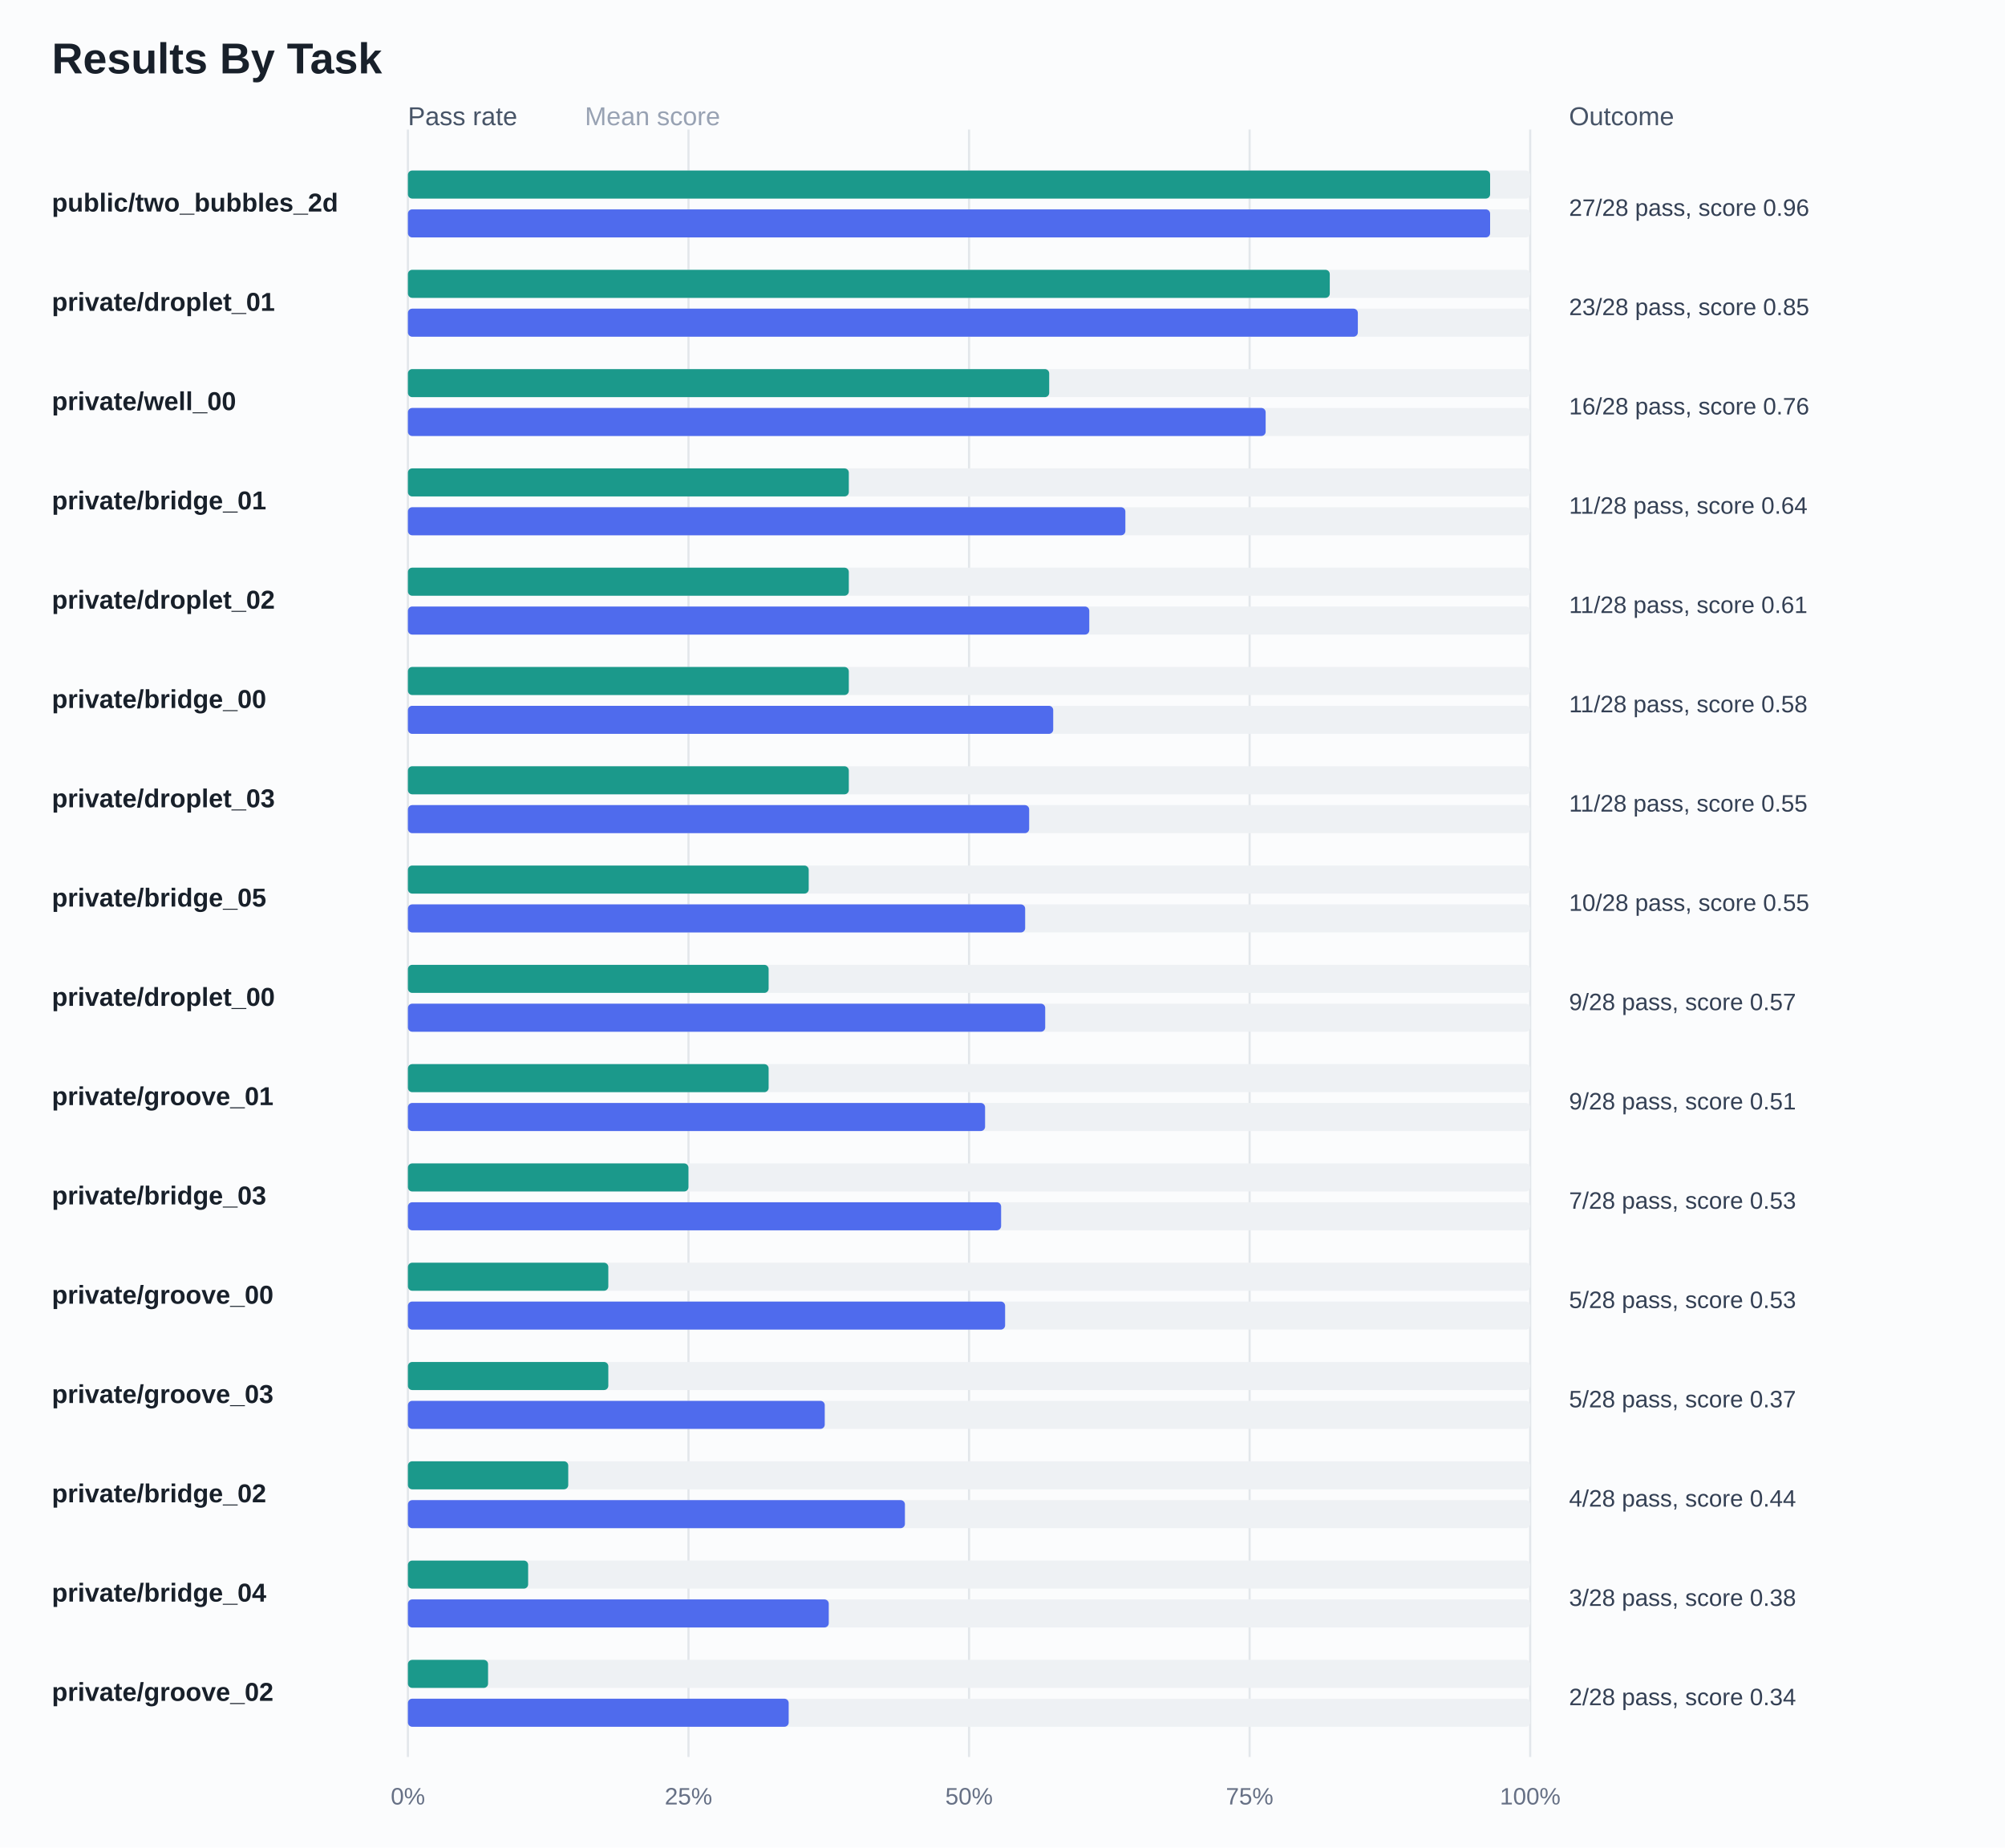
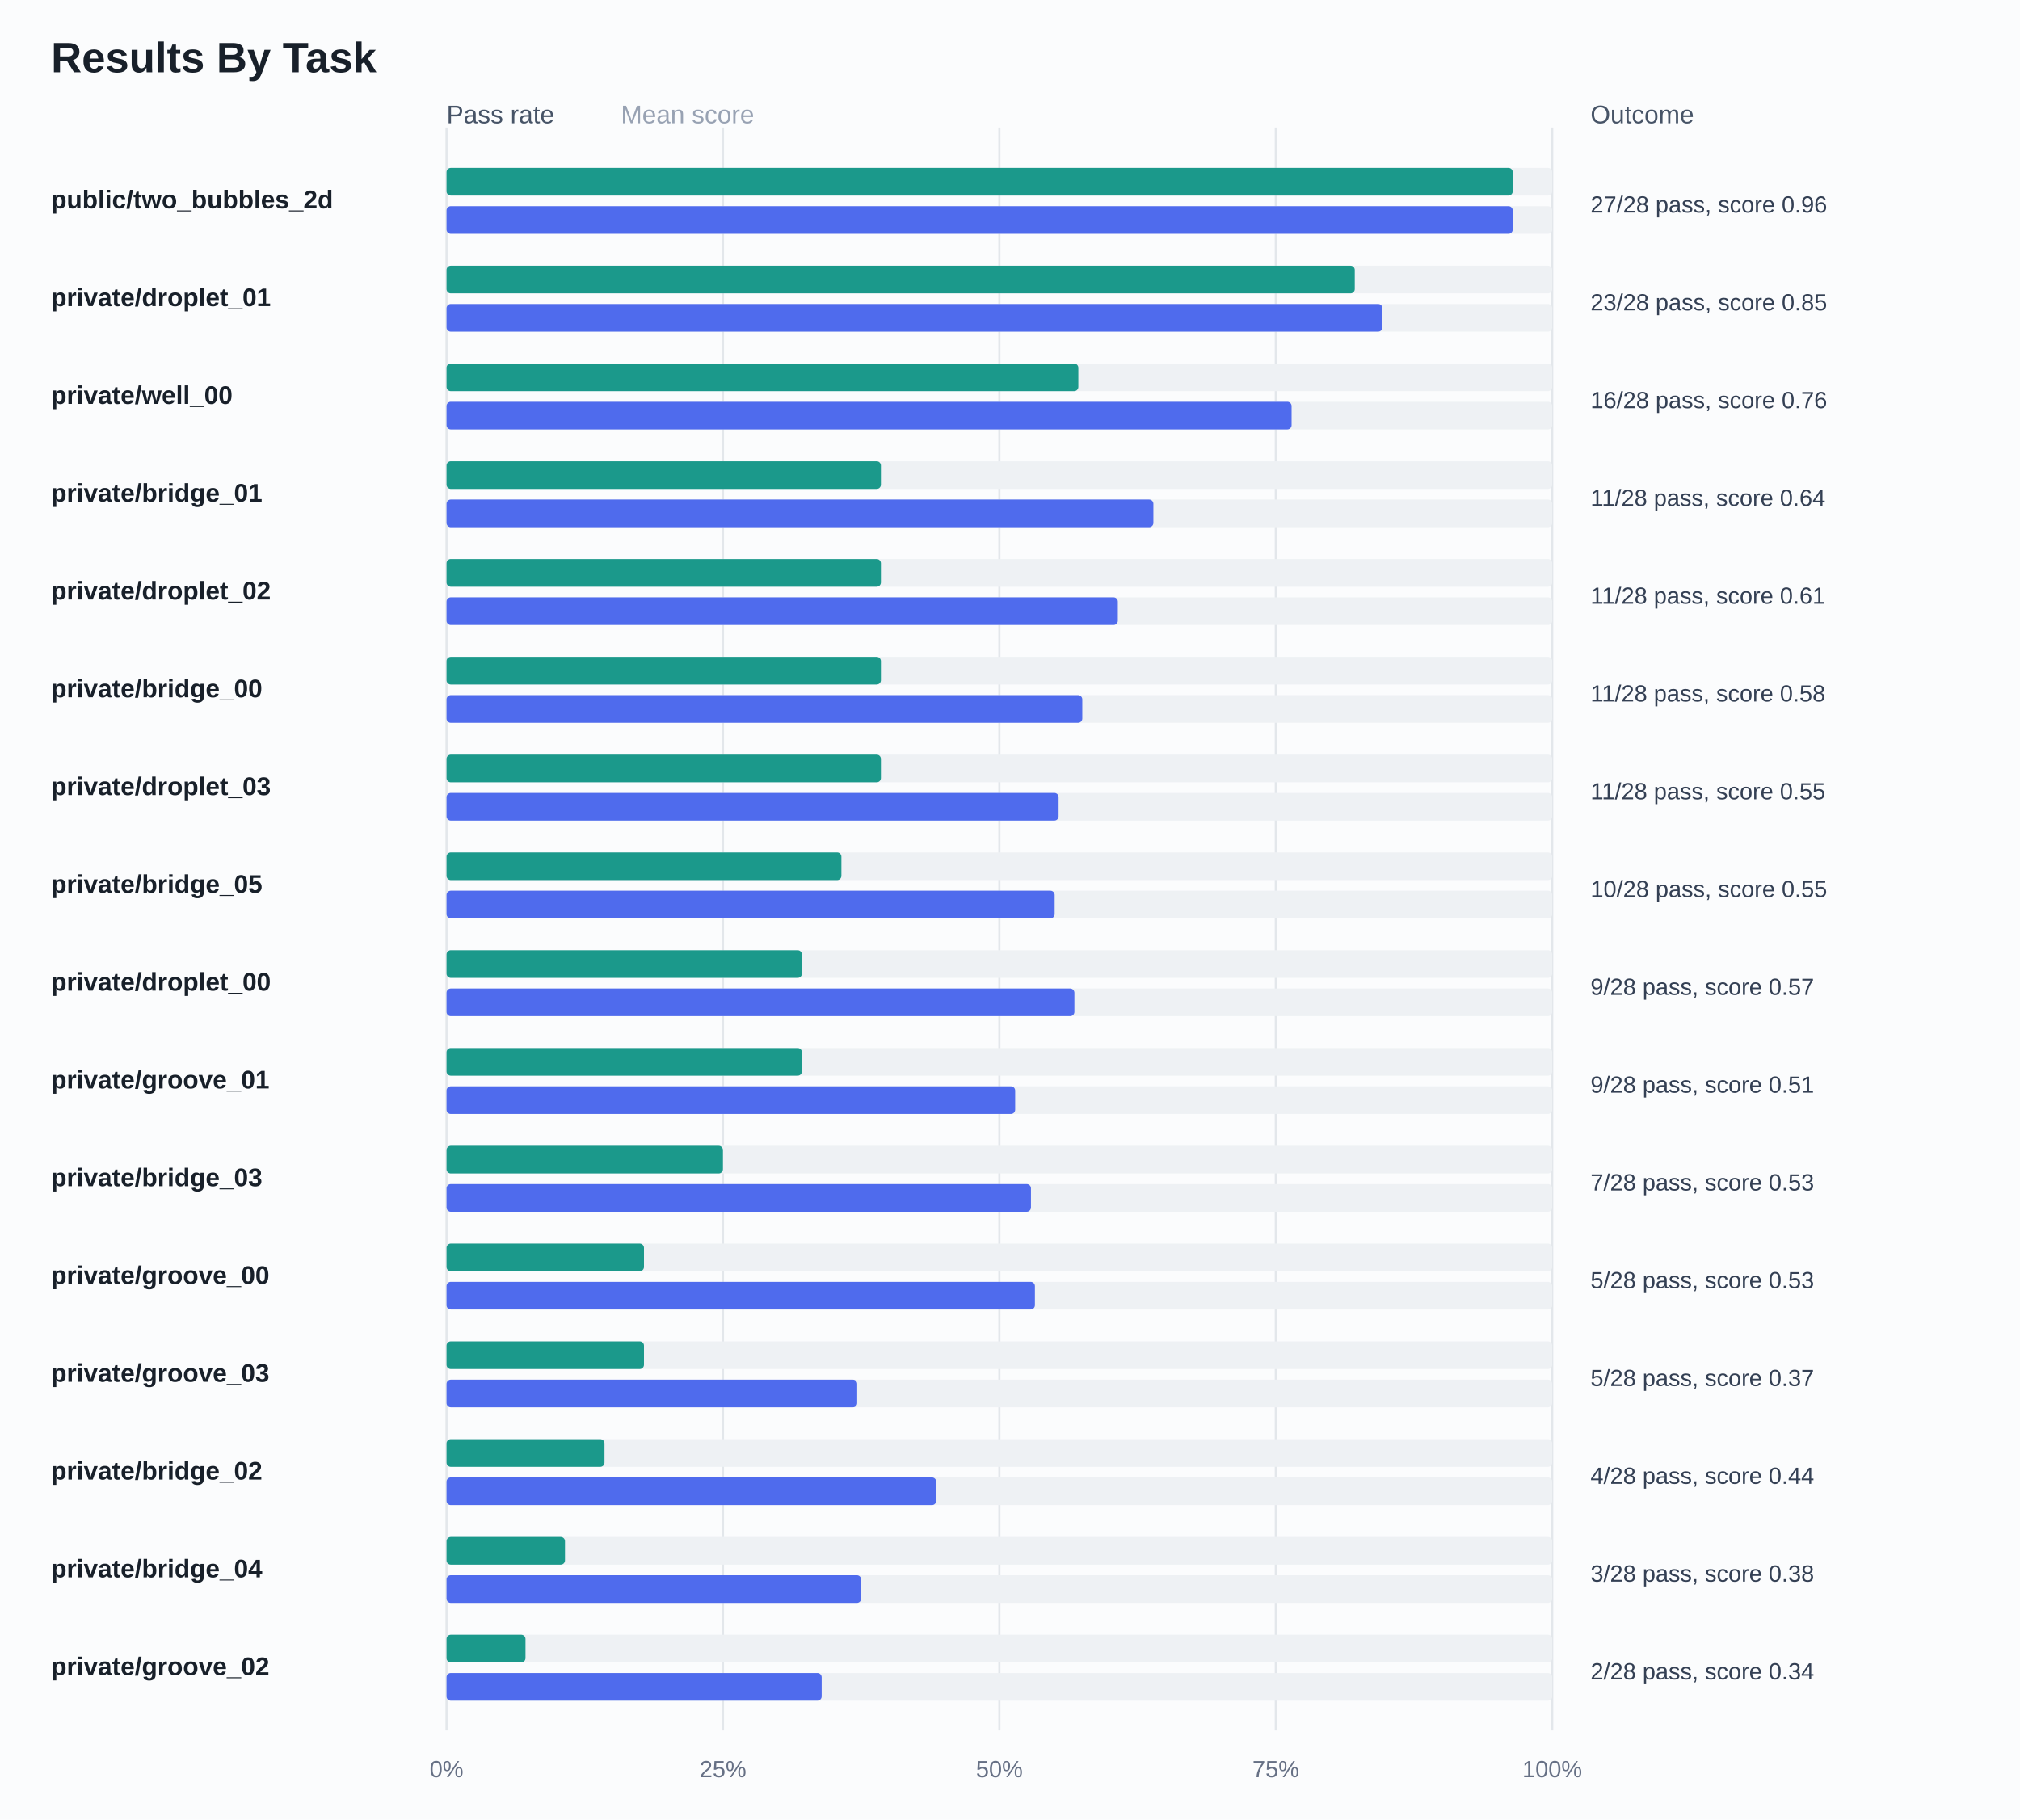
- <svg xmlns="http://www.w3.org/2000/svg" width="929" height="856" viewBox="0 0 929 856">
+ <svg xmlns="http://www.w3.org/2000/svg" width="950" height="856" viewBox="0 0 950 856">
  <rect width="100%" height="100%" fill="#fbfcfd" />
  <style>text{font-family:ui-sans-serif,system-ui,-apple-system,BlinkMacSystemFont,"Segoe UI",Arial,sans-serif;text-rendering:geometricPrecision;font-kerning:normal}.numeric{font-variant-numeric:tabular-nums;font-feature-settings:"tnum" 1,"kern" 1}</style>
  <text x="24.00" y="34.00" font-size="20" font-weight="700" text-anchor="start" fill="#18202a">Results By Task</text>
-   <text x="189.00" y="58.00" font-size="12" font-weight="400" text-anchor="start" fill="#475467">Pass rate</text>
-   <text x="271.00" y="58.00" font-size="12" font-weight="400" text-anchor="start" fill="#98a2b3">Mean score</text>
-   <text x="727.00" y="58.00" font-size="12" font-weight="400" text-anchor="start" fill="#475467">Outcome</text>
-   <line x1="189.00" y1="60" x2="189.00" y2="814" stroke="#e3e7eb" />
-   <text x="189.00" y="836.00" font-size="11" font-weight="400" text-anchor="middle" fill="#667085">0%</text>
-   <line x1="319.00" y1="60" x2="319.00" y2="814" stroke="#e3e7eb" />
-   <text x="319.00" y="836.00" font-size="11" font-weight="400" text-anchor="middle" fill="#667085">25%</text>
-   <line x1="449.00" y1="60" x2="449.00" y2="814" stroke="#e3e7eb" />
-   <text x="449.00" y="836.00" font-size="11" font-weight="400" text-anchor="middle" fill="#667085">50%</text>
-   <line x1="579.00" y1="60" x2="579.00" y2="814" stroke="#e3e7eb" />
-   <text x="579.00" y="836.00" font-size="11" font-weight="400" text-anchor="middle" fill="#667085">75%</text>
-   <line x1="709.00" y1="60" x2="709.00" y2="814" stroke="#e3e7eb" />
-   <text x="709.00" y="836.00" font-size="11" font-weight="400" text-anchor="middle" fill="#667085">100%</text>
+   <text x="210.00" y="58.00" font-size="12" font-weight="400" text-anchor="start" fill="#475467">Pass rate</text>
+   <text x="292.00" y="58.00" font-size="12" font-weight="400" text-anchor="start" fill="#98a2b3">Mean score</text>
+   <text x="748.00" y="58.00" font-size="12" font-weight="400" text-anchor="start" fill="#475467">Outcome</text>
+   <line x1="210.00" y1="60" x2="210.00" y2="814" stroke="#e3e7eb" />
+   <text x="210.00" y="836.00" font-size="11" font-weight="400" text-anchor="middle" fill="#667085">0%</text>
+   <line x1="340.00" y1="60" x2="340.00" y2="814" stroke="#e3e7eb" />
+   <text x="340.00" y="836.00" font-size="11" font-weight="400" text-anchor="middle" fill="#667085">25%</text>
+   <line x1="470.00" y1="60" x2="470.00" y2="814" stroke="#e3e7eb" />
+   <text x="470.00" y="836.00" font-size="11" font-weight="400" text-anchor="middle" fill="#667085">50%</text>
+   <line x1="600.00" y1="60" x2="600.00" y2="814" stroke="#e3e7eb" />
+   <text x="600.00" y="836.00" font-size="11" font-weight="400" text-anchor="middle" fill="#667085">75%</text>
+   <line x1="730.00" y1="60" x2="730.00" y2="814" stroke="#e3e7eb" />
+   <text x="730.00" y="836.00" font-size="11" font-weight="400" text-anchor="middle" fill="#667085">100%</text>
  <text x="24.00" y="98.00" font-size="12" font-weight="600" text-anchor="start" fill="#18202a">public/two_bubbles_2d</text>
-   <rect x="189" y="79" width="520" height="13" rx="2" fill="#eef1f4" />
-   <rect x="189" y="97" width="520" height="13" rx="2" fill="#eef1f4" />
-   <rect x="189" y="79" width="501.43" height="13" rx="2" fill="#1b998b" />
-   <rect x="189" y="97" width="501.43" height="13" rx="2" fill="#4f6bed" />
-   <text class="numeric" x="727.00" y="100.00" font-size="11" font-weight="400" text-anchor="start" fill="#344054">27/28 pass, score 0.96</text>
+   <rect x="210" y="79" width="520" height="13" rx="2" fill="#eef1f4" />
+   <rect x="210" y="97" width="520" height="13" rx="2" fill="#eef1f4" />
+   <rect x="210" y="79" width="501.43" height="13" rx="2" fill="#1b998b" />
+   <rect x="210" y="97" width="501.43" height="13" rx="2" fill="#4f6bed" />
+   <text class="numeric" x="748.00" y="100.00" font-size="11" font-weight="400" text-anchor="start" fill="#344054">27/28 pass, score 0.96</text>
  <text x="24.00" y="144.00" font-size="12" font-weight="600" text-anchor="start" fill="#18202a">private/droplet_01</text>
-   <rect x="189" y="125" width="520" height="13" rx="2" fill="#eef1f4" />
-   <rect x="189" y="143" width="520" height="13" rx="2" fill="#eef1f4" />
-   <rect x="189" y="125" width="427.14" height="13" rx="2" fill="#1b998b" />
-   <rect x="189" y="143" width="440.14" height="13" rx="2" fill="#4f6bed" />
-   <text class="numeric" x="727.00" y="146.00" font-size="11" font-weight="400" text-anchor="start" fill="#344054">23/28 pass, score 0.85</text>
+   <rect x="210" y="125" width="520" height="13" rx="2" fill="#eef1f4" />
+   <rect x="210" y="143" width="520" height="13" rx="2" fill="#eef1f4" />
+   <rect x="210" y="125" width="427.14" height="13" rx="2" fill="#1b998b" />
+   <rect x="210" y="143" width="440.14" height="13" rx="2" fill="#4f6bed" />
+   <text class="numeric" x="748.00" y="146.00" font-size="11" font-weight="400" text-anchor="start" fill="#344054">23/28 pass, score 0.85</text>
  <text x="24.00" y="190.00" font-size="12" font-weight="600" text-anchor="start" fill="#18202a">private/well_00</text>
-   <rect x="189" y="171" width="520" height="13" rx="2" fill="#eef1f4" />
-   <rect x="189" y="189" width="520" height="13" rx="2" fill="#eef1f4" />
-   <rect x="189" y="171" width="297.14" height="13" rx="2" fill="#1b998b" />
-   <rect x="189" y="189" width="397.43" height="13" rx="2" fill="#4f6bed" />
-   <text class="numeric" x="727.00" y="192.00" font-size="11" font-weight="400" text-anchor="start" fill="#344054">16/28 pass, score 0.76</text>
+   <rect x="210" y="171" width="520" height="13" rx="2" fill="#eef1f4" />
+   <rect x="210" y="189" width="520" height="13" rx="2" fill="#eef1f4" />
+   <rect x="210" y="171" width="297.14" height="13" rx="2" fill="#1b998b" />
+   <rect x="210" y="189" width="397.43" height="13" rx="2" fill="#4f6bed" />
+   <text class="numeric" x="748.00" y="192.00" font-size="11" font-weight="400" text-anchor="start" fill="#344054">16/28 pass, score 0.76</text>
  <text x="24.00" y="236.00" font-size="12" font-weight="600" text-anchor="start" fill="#18202a">private/bridge_01</text>
-   <rect x="189" y="217" width="520" height="13" rx="2" fill="#eef1f4" />
-   <rect x="189" y="235" width="520" height="13" rx="2" fill="#eef1f4" />
-   <rect x="189" y="217" width="204.29" height="13" rx="2" fill="#1b998b" />
-   <rect x="189" y="235" width="332.43" height="13" rx="2" fill="#4f6bed" />
-   <text class="numeric" x="727.00" y="238.00" font-size="11" font-weight="400" text-anchor="start" fill="#344054">11/28 pass, score 0.64</text>
+   <rect x="210" y="217" width="520" height="13" rx="2" fill="#eef1f4" />
+   <rect x="210" y="235" width="520" height="13" rx="2" fill="#eef1f4" />
+   <rect x="210" y="217" width="204.29" height="13" rx="2" fill="#1b998b" />
+   <rect x="210" y="235" width="332.43" height="13" rx="2" fill="#4f6bed" />
+   <text class="numeric" x="748.00" y="238.00" font-size="11" font-weight="400" text-anchor="start" fill="#344054">11/28 pass, score 0.64</text>
  <text x="24.00" y="282.00" font-size="12" font-weight="600" text-anchor="start" fill="#18202a">private/droplet_02</text>
-   <rect x="189" y="263" width="520" height="13" rx="2" fill="#eef1f4" />
-   <rect x="189" y="281" width="520" height="13" rx="2" fill="#eef1f4" />
-   <rect x="189" y="263" width="204.29" height="13" rx="2" fill="#1b998b" />
-   <rect x="189" y="281" width="315.71" height="13" rx="2" fill="#4f6bed" />
-   <text class="numeric" x="727.00" y="284.00" font-size="11" font-weight="400" text-anchor="start" fill="#344054">11/28 pass, score 0.61</text>
+   <rect x="210" y="263" width="520" height="13" rx="2" fill="#eef1f4" />
+   <rect x="210" y="281" width="520" height="13" rx="2" fill="#eef1f4" />
+   <rect x="210" y="263" width="204.29" height="13" rx="2" fill="#1b998b" />
+   <rect x="210" y="281" width="315.71" height="13" rx="2" fill="#4f6bed" />
+   <text class="numeric" x="748.00" y="284.00" font-size="11" font-weight="400" text-anchor="start" fill="#344054">11/28 pass, score 0.61</text>
  <text x="24.00" y="328.00" font-size="12" font-weight="600" text-anchor="start" fill="#18202a">private/bridge_00</text>
-   <rect x="189" y="309" width="520" height="13" rx="2" fill="#eef1f4" />
-   <rect x="189" y="327" width="520" height="13" rx="2" fill="#eef1f4" />
-   <rect x="189" y="309" width="204.29" height="13" rx="2" fill="#1b998b" />
-   <rect x="189" y="327" width="299.00" height="13" rx="2" fill="#4f6bed" />
-   <text class="numeric" x="727.00" y="330.00" font-size="11" font-weight="400" text-anchor="start" fill="#344054">11/28 pass, score 0.58</text>
+   <rect x="210" y="309" width="520" height="13" rx="2" fill="#eef1f4" />
+   <rect x="210" y="327" width="520" height="13" rx="2" fill="#eef1f4" />
+   <rect x="210" y="309" width="204.29" height="13" rx="2" fill="#1b998b" />
+   <rect x="210" y="327" width="299.00" height="13" rx="2" fill="#4f6bed" />
+   <text class="numeric" x="748.00" y="330.00" font-size="11" font-weight="400" text-anchor="start" fill="#344054">11/28 pass, score 0.58</text>
  <text x="24.00" y="374.00" font-size="12" font-weight="600" text-anchor="start" fill="#18202a">private/droplet_03</text>
-   <rect x="189" y="355" width="520" height="13" rx="2" fill="#eef1f4" />
-   <rect x="189" y="373" width="520" height="13" rx="2" fill="#eef1f4" />
-   <rect x="189" y="355" width="204.29" height="13" rx="2" fill="#1b998b" />
-   <rect x="189" y="373" width="287.86" height="13" rx="2" fill="#4f6bed" />
-   <text class="numeric" x="727.00" y="376.00" font-size="11" font-weight="400" text-anchor="start" fill="#344054">11/28 pass, score 0.55</text>
+   <rect x="210" y="355" width="520" height="13" rx="2" fill="#eef1f4" />
+   <rect x="210" y="373" width="520" height="13" rx="2" fill="#eef1f4" />
+   <rect x="210" y="355" width="204.29" height="13" rx="2" fill="#1b998b" />
+   <rect x="210" y="373" width="287.86" height="13" rx="2" fill="#4f6bed" />
+   <text class="numeric" x="748.00" y="376.00" font-size="11" font-weight="400" text-anchor="start" fill="#344054">11/28 pass, score 0.55</text>
  <text x="24.00" y="420.00" font-size="12" font-weight="600" text-anchor="start" fill="#18202a">private/bridge_05</text>
-   <rect x="189" y="401" width="520" height="13" rx="2" fill="#eef1f4" />
-   <rect x="189" y="419" width="520" height="13" rx="2" fill="#eef1f4" />
-   <rect x="189" y="401" width="185.71" height="13" rx="2" fill="#1b998b" />
-   <rect x="189" y="419" width="286.00" height="13" rx="2" fill="#4f6bed" />
-   <text class="numeric" x="727.00" y="422.00" font-size="11" font-weight="400" text-anchor="start" fill="#344054">10/28 pass, score 0.55</text>
+   <rect x="210" y="401" width="520" height="13" rx="2" fill="#eef1f4" />
+   <rect x="210" y="419" width="520" height="13" rx="2" fill="#eef1f4" />
+   <rect x="210" y="401" width="185.71" height="13" rx="2" fill="#1b998b" />
+   <rect x="210" y="419" width="286.00" height="13" rx="2" fill="#4f6bed" />
+   <text class="numeric" x="748.00" y="422.00" font-size="11" font-weight="400" text-anchor="start" fill="#344054">10/28 pass, score 0.55</text>
  <text x="24.00" y="466.00" font-size="12" font-weight="600" text-anchor="start" fill="#18202a">private/droplet_00</text>
-   <rect x="189" y="447" width="520" height="13" rx="2" fill="#eef1f4" />
-   <rect x="189" y="465" width="520" height="13" rx="2" fill="#eef1f4" />
-   <rect x="189" y="447" width="167.14" height="13" rx="2" fill="#1b998b" />
-   <rect x="189" y="465" width="295.29" height="13" rx="2" fill="#4f6bed" />
-   <text class="numeric" x="727.00" y="468.00" font-size="11" font-weight="400" text-anchor="start" fill="#344054">9/28 pass, score 0.57</text>
+   <rect x="210" y="447" width="520" height="13" rx="2" fill="#eef1f4" />
+   <rect x="210" y="465" width="520" height="13" rx="2" fill="#eef1f4" />
+   <rect x="210" y="447" width="167.14" height="13" rx="2" fill="#1b998b" />
+   <rect x="210" y="465" width="295.29" height="13" rx="2" fill="#4f6bed" />
+   <text class="numeric" x="748.00" y="468.00" font-size="11" font-weight="400" text-anchor="start" fill="#344054">9/28 pass, score 0.57</text>
  <text x="24.00" y="512.00" font-size="12" font-weight="600" text-anchor="start" fill="#18202a">private/groove_01</text>
-   <rect x="189" y="493" width="520" height="13" rx="2" fill="#eef1f4" />
-   <rect x="189" y="511" width="520" height="13" rx="2" fill="#eef1f4" />
-   <rect x="189" y="493" width="167.14" height="13" rx="2" fill="#1b998b" />
-   <rect x="189" y="511" width="267.43" height="13" rx="2" fill="#4f6bed" />
-   <text class="numeric" x="727.00" y="514.00" font-size="11" font-weight="400" text-anchor="start" fill="#344054">9/28 pass, score 0.51</text>
+   <rect x="210" y="493" width="520" height="13" rx="2" fill="#eef1f4" />
+   <rect x="210" y="511" width="520" height="13" rx="2" fill="#eef1f4" />
+   <rect x="210" y="493" width="167.14" height="13" rx="2" fill="#1b998b" />
+   <rect x="210" y="511" width="267.43" height="13" rx="2" fill="#4f6bed" />
+   <text class="numeric" x="748.00" y="514.00" font-size="11" font-weight="400" text-anchor="start" fill="#344054">9/28 pass, score 0.51</text>
  <text x="24.00" y="558.00" font-size="12" font-weight="600" text-anchor="start" fill="#18202a">private/bridge_03</text>
-   <rect x="189" y="539" width="520" height="13" rx="2" fill="#eef1f4" />
-   <rect x="189" y="557" width="520" height="13" rx="2" fill="#eef1f4" />
-   <rect x="189" y="539" width="130.00" height="13" rx="2" fill="#1b998b" />
-   <rect x="189" y="557" width="274.86" height="13" rx="2" fill="#4f6bed" />
-   <text class="numeric" x="727.00" y="560.00" font-size="11" font-weight="400" text-anchor="start" fill="#344054">7/28 pass, score 0.53</text>
+   <rect x="210" y="539" width="520" height="13" rx="2" fill="#eef1f4" />
+   <rect x="210" y="557" width="520" height="13" rx="2" fill="#eef1f4" />
+   <rect x="210" y="539" width="130.00" height="13" rx="2" fill="#1b998b" />
+   <rect x="210" y="557" width="274.86" height="13" rx="2" fill="#4f6bed" />
+   <text class="numeric" x="748.00" y="560.00" font-size="11" font-weight="400" text-anchor="start" fill="#344054">7/28 pass, score 0.53</text>
  <text x="24.00" y="604.00" font-size="12" font-weight="600" text-anchor="start" fill="#18202a">private/groove_00</text>
-   <rect x="189" y="585" width="520" height="13" rx="2" fill="#eef1f4" />
-   <rect x="189" y="603" width="520" height="13" rx="2" fill="#eef1f4" />
-   <rect x="189" y="585" width="92.86" height="13" rx="2" fill="#1b998b" />
-   <rect x="189" y="603" width="276.71" height="13" rx="2" fill="#4f6bed" />
-   <text class="numeric" x="727.00" y="606.00" font-size="11" font-weight="400" text-anchor="start" fill="#344054">5/28 pass, score 0.53</text>
+   <rect x="210" y="585" width="520" height="13" rx="2" fill="#eef1f4" />
+   <rect x="210" y="603" width="520" height="13" rx="2" fill="#eef1f4" />
+   <rect x="210" y="585" width="92.86" height="13" rx="2" fill="#1b998b" />
+   <rect x="210" y="603" width="276.71" height="13" rx="2" fill="#4f6bed" />
+   <text class="numeric" x="748.00" y="606.00" font-size="11" font-weight="400" text-anchor="start" fill="#344054">5/28 pass, score 0.53</text>
  <text x="24.00" y="650.00" font-size="12" font-weight="600" text-anchor="start" fill="#18202a">private/groove_03</text>
-   <rect x="189" y="631" width="520" height="13" rx="2" fill="#eef1f4" />
-   <rect x="189" y="649" width="520" height="13" rx="2" fill="#eef1f4" />
-   <rect x="189" y="631" width="92.86" height="13" rx="2" fill="#1b998b" />
-   <rect x="189" y="649" width="193.14" height="13" rx="2" fill="#4f6bed" />
-   <text class="numeric" x="727.00" y="652.00" font-size="11" font-weight="400" text-anchor="start" fill="#344054">5/28 pass, score 0.37</text>
+   <rect x="210" y="631" width="520" height="13" rx="2" fill="#eef1f4" />
+   <rect x="210" y="649" width="520" height="13" rx="2" fill="#eef1f4" />
+   <rect x="210" y="631" width="92.86" height="13" rx="2" fill="#1b998b" />
+   <rect x="210" y="649" width="193.14" height="13" rx="2" fill="#4f6bed" />
+   <text class="numeric" x="748.00" y="652.00" font-size="11" font-weight="400" text-anchor="start" fill="#344054">5/28 pass, score 0.37</text>
  <text x="24.00" y="696.00" font-size="12" font-weight="600" text-anchor="start" fill="#18202a">private/bridge_02</text>
-   <rect x="189" y="677" width="520" height="13" rx="2" fill="#eef1f4" />
-   <rect x="189" y="695" width="520" height="13" rx="2" fill="#eef1f4" />
-   <rect x="189" y="677" width="74.29" height="13" rx="2" fill="#1b998b" />
-   <rect x="189" y="695" width="230.29" height="13" rx="2" fill="#4f6bed" />
-   <text class="numeric" x="727.00" y="698.00" font-size="11" font-weight="400" text-anchor="start" fill="#344054">4/28 pass, score 0.44</text>
+   <rect x="210" y="677" width="520" height="13" rx="2" fill="#eef1f4" />
+   <rect x="210" y="695" width="520" height="13" rx="2" fill="#eef1f4" />
+   <rect x="210" y="677" width="74.29" height="13" rx="2" fill="#1b998b" />
+   <rect x="210" y="695" width="230.29" height="13" rx="2" fill="#4f6bed" />
+   <text class="numeric" x="748.00" y="698.00" font-size="11" font-weight="400" text-anchor="start" fill="#344054">4/28 pass, score 0.44</text>
  <text x="24.00" y="742.00" font-size="12" font-weight="600" text-anchor="start" fill="#18202a">private/bridge_04</text>
-   <rect x="189" y="723" width="520" height="13" rx="2" fill="#eef1f4" />
-   <rect x="189" y="741" width="520" height="13" rx="2" fill="#eef1f4" />
-   <rect x="189" y="723" width="55.71" height="13" rx="2" fill="#1b998b" />
-   <rect x="189" y="741" width="195.00" height="13" rx="2" fill="#4f6bed" />
-   <text class="numeric" x="727.00" y="744.00" font-size="11" font-weight="400" text-anchor="start" fill="#344054">3/28 pass, score 0.38</text>
+   <rect x="210" y="723" width="520" height="13" rx="2" fill="#eef1f4" />
+   <rect x="210" y="741" width="520" height="13" rx="2" fill="#eef1f4" />
+   <rect x="210" y="723" width="55.71" height="13" rx="2" fill="#1b998b" />
+   <rect x="210" y="741" width="195.00" height="13" rx="2" fill="#4f6bed" />
+   <text class="numeric" x="748.00" y="744.00" font-size="11" font-weight="400" text-anchor="start" fill="#344054">3/28 pass, score 0.38</text>
  <text x="24.00" y="788.00" font-size="12" font-weight="600" text-anchor="start" fill="#18202a">private/groove_02</text>
-   <rect x="189" y="769" width="520" height="13" rx="2" fill="#eef1f4" />
-   <rect x="189" y="787" width="520" height="13" rx="2" fill="#eef1f4" />
-   <rect x="189" y="769" width="37.14" height="13" rx="2" fill="#1b998b" />
-   <rect x="189" y="787" width="176.43" height="13" rx="2" fill="#4f6bed" />
-   <text class="numeric" x="727.00" y="790.00" font-size="11" font-weight="400" text-anchor="start" fill="#344054">2/28 pass, score 0.34</text>
+   <rect x="210" y="769" width="520" height="13" rx="2" fill="#eef1f4" />
+   <rect x="210" y="787" width="520" height="13" rx="2" fill="#eef1f4" />
+   <rect x="210" y="769" width="37.14" height="13" rx="2" fill="#1b998b" />
+   <rect x="210" y="787" width="176.43" height="13" rx="2" fill="#4f6bed" />
+   <text class="numeric" x="748.00" y="790.00" font-size="11" font-weight="400" text-anchor="start" fill="#344054">2/28 pass, score 0.34</text>
</svg>
